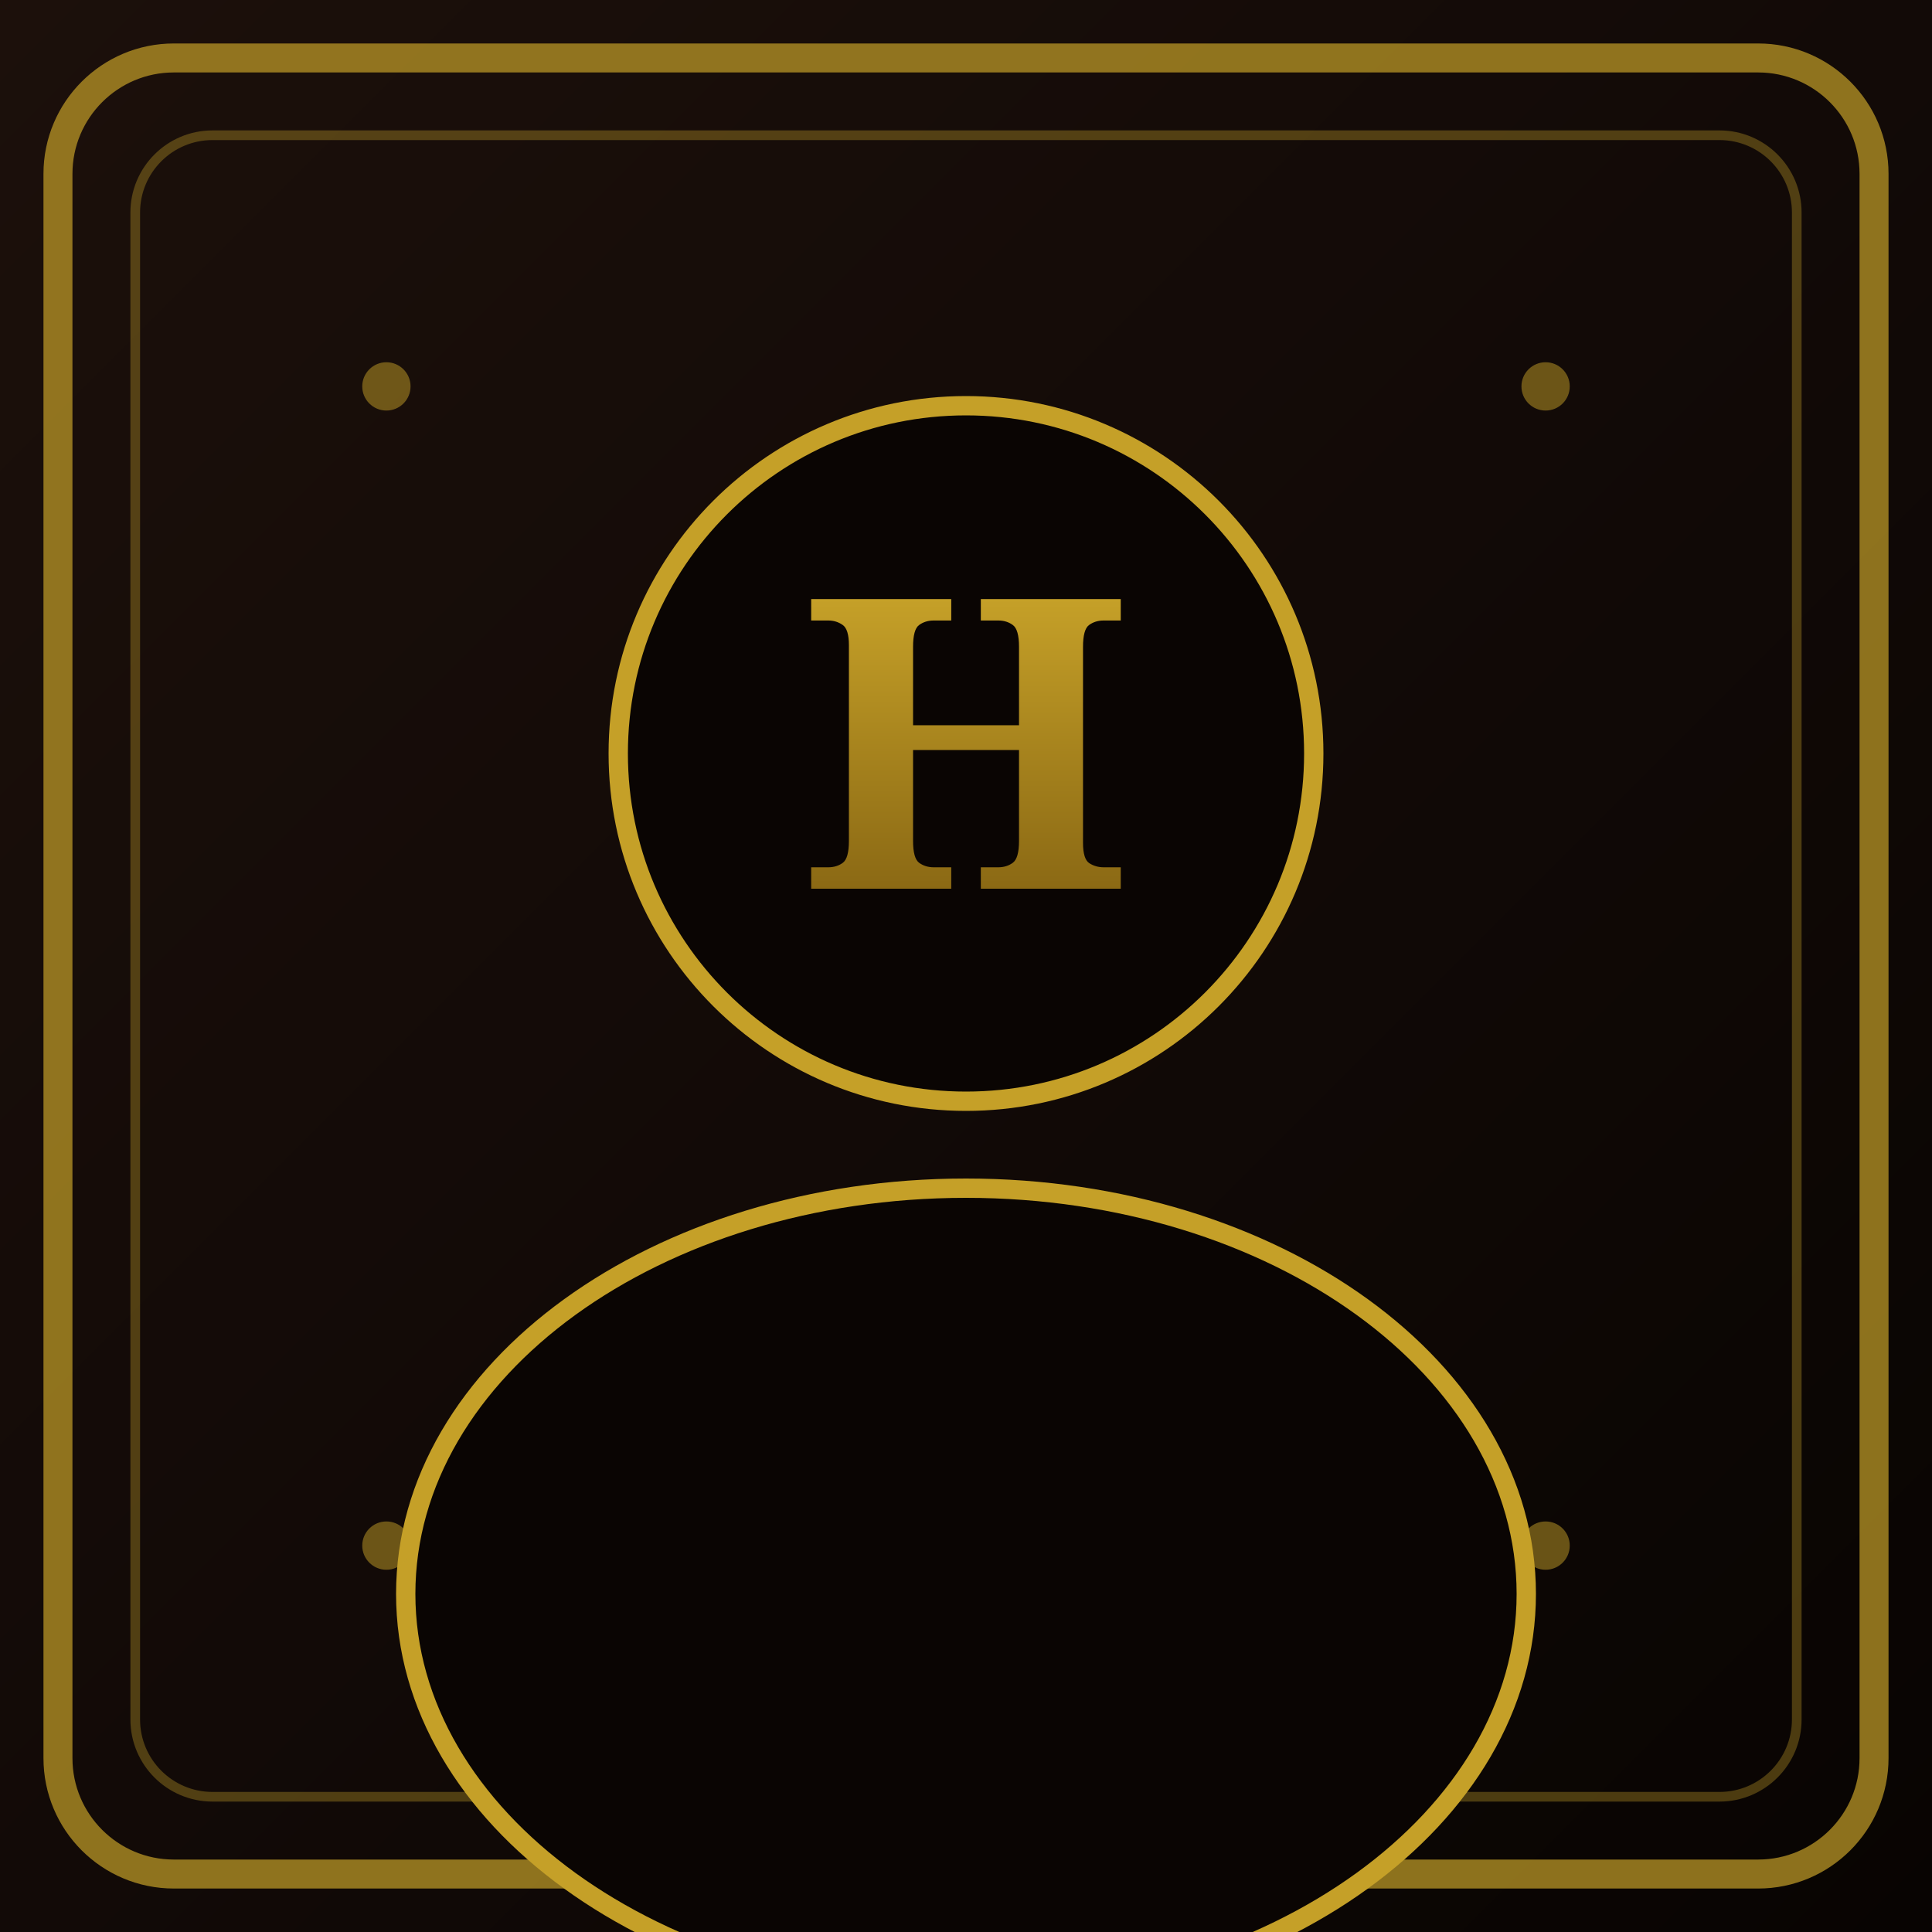
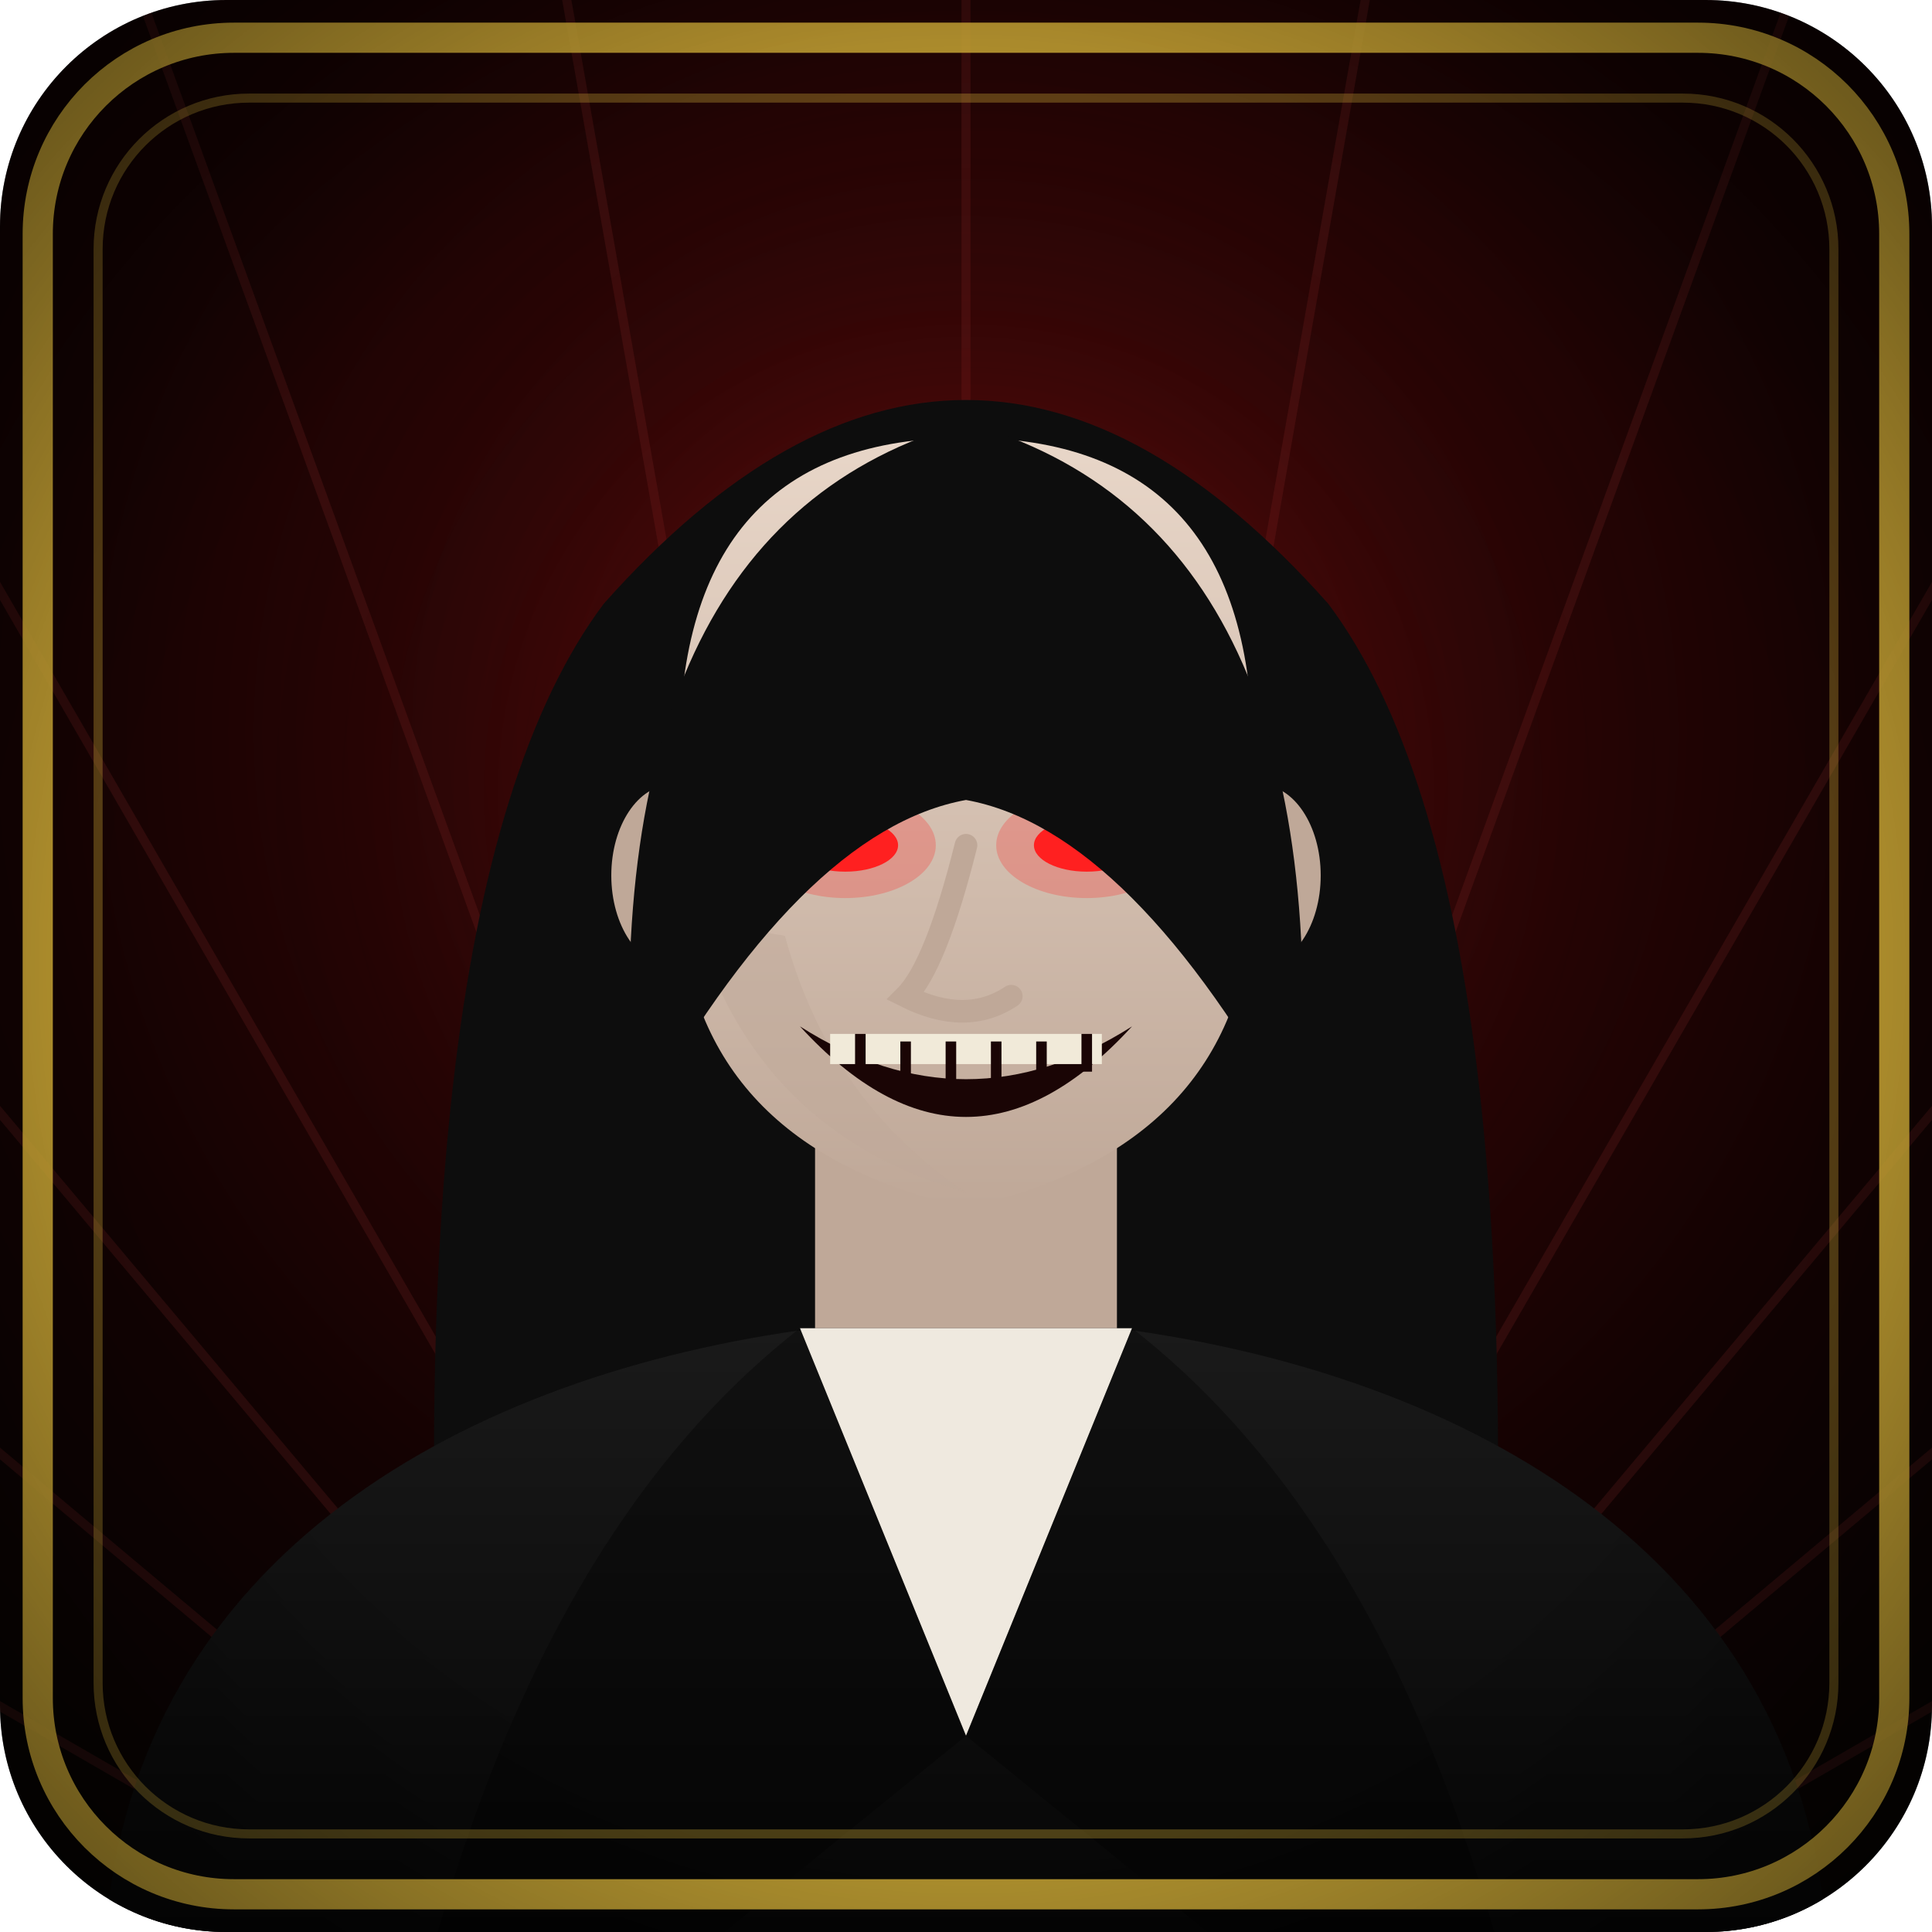
- <svg xmlns="http://www.w3.org/2000/svg" width="200" height="200" viewBox="0 0 200 200">
+ <svg xmlns="http://www.w3.org/2000/svg" viewBox="0 0 256 256" width="256" height="256">
  <defs>
-     <linearGradient id="bg8" x1="0%" y1="0%" x2="100%" y2="100%">
-       <stop offset="0%" style="stop-color:#1c100b" />
-       <stop offset="50%" style="stop-color:#120a07" />
-       <stop offset="100%" style="stop-color:#080402" />
+     <clipPath id="a8clip">
+       <rect width="256" height="256" rx="30" />
+     </clipPath>
+     <radialGradient id="a8bg" cx="50%" cy="38%" r="75%">
+       <stop offset="0" stop-color="#4a0808" />
+       <stop offset="0.65" stop-color="#120202" />
+       <stop offset="1" stop-color="#050302" />
+     </radialGradient>
+     <radialGradient id="a8halo" cx="50%" cy="50%" r="50%">
+       <stop offset="0" stop-color="rgba(255,40,40,0.3)" />
+       <stop offset="1" stop-color="rgba(0,0,0,0)" />
+     </radialGradient>
+     <linearGradient id="a8skin" x1="0" y1="0" x2="0" y2="1">
+       <stop offset="0" stop-color="#e8d6c8" />
+       <stop offset="1" stop-color="#bfa898" />
    </linearGradient>
-     <linearGradient id="gold8" x1="0%" y1="0%" x2="0%" y2="100%">
-       <stop offset="0%" style="stop-color:#c5a028" />
-       <stop offset="100%" style="stop-color:#8b6914" />
+     <linearGradient id="a8suit" x1="0" y1="0" x2="0" y2="1">
+       <stop offset="0" stop-color="#1a1a1a" />
+       <stop offset="1" stop-color="#050505" />
    </linearGradient>
+     <radialGradient id="a8vig" cx="50%" cy="50%" r="72%">
+       <stop offset="0.6" stop-color="rgba(0,0,0,0)" />
+       <stop offset="1" stop-color="rgba(0,0,0,0.55)" />
+     </radialGradient>
  </defs>
-   <rect width="200" height="200" fill="url(#bg8)" />
-   <rect x="6" y="6" width="188" height="188" fill="none" stroke="#c5a028" stroke-width="3" rx="12" opacity="0.7" />
-   <rect x="14" y="14" width="172" height="172" fill="none" stroke="#c5a028" stroke-width="1" rx="8" opacity="0.35" />
-   <circle cx="100" cy="78" r="36" fill="#0a0503" stroke="#c5a028" stroke-width="2" />
-   <ellipse cx="100" cy="165" rx="58" ry="42" fill="#0a0503" stroke="#c5a028" stroke-width="2" />
-   <text x="100" y="92" text-anchor="middle" font-size="42" fill="url(#gold8)" font-family="Georgia, serif" font-weight="bold">H</text>
-   <circle cx="40" cy="40" r="2.5" fill="#c5a028" opacity="0.5" />
-   <circle cx="160" cy="40" r="2.5" fill="#c5a028" opacity="0.5" />
-   <circle cx="40" cy="160" r="2.5" fill="#c5a028" opacity="0.5" />
-   <circle cx="160" cy="160" r="2.5" fill="#c5a028" opacity="0.5" />
+   <g clip-path="url(#a8clip)">
+     <rect width="256" height="256" fill="url(#a8bg)" />
+     <path d="M128 300 L503.877 163.192" stroke="#ff4d4d" stroke-width="1.2" opacity="0.10" />
+     <path d="M128 300 L474.41 100" stroke="#ff4d4d" stroke-width="1.2" opacity="0.10" />
+     <path d="M128 300 L434.418 42.885" stroke="#ff4d4d" stroke-width="1.2" opacity="0.10" />
+     <path d="M128 300 L385.115 -6.418" stroke="#ff4d4d" stroke-width="1.2" opacity="0.10" />
+     <path d="M128 300 L328 -46.41" stroke="#ff4d4d" stroke-width="1.2" opacity="0.10" />
+     <path d="M128 300 L264.808 -75.877" stroke="#ff4d4d" stroke-width="1.2" opacity="0.10" />
+     <path d="M128 300 L197.459 -93.923" stroke="#ff4d4d" stroke-width="1.2" opacity="0.10" />
+     <path d="M128 300 L128 -100.0" stroke="#ff4d4d" stroke-width="1.2" opacity="0.10" />
+     <path d="M128 300 L58.541 -93.923" stroke="#ff4d4d" stroke-width="1.2" opacity="0.10" />
+     <path d="M128 300 L-8.808 -75.877" stroke="#ff4d4d" stroke-width="1.2" opacity="0.10" />
+     <path d="M128 300 L-72 -46.41" stroke="#ff4d4d" stroke-width="1.2" opacity="0.10" />
+     <path d="M128 300 L-129.115 -6.418" stroke="#ff4d4d" stroke-width="1.2" opacity="0.10" />
+     <path d="M128 300 L-178.418 42.885" stroke="#ff4d4d" stroke-width="1.2" opacity="0.10" />
+     <path d="M128 300 L-218.41 100" stroke="#ff4d4d" stroke-width="1.2" opacity="0.10" />
+     <path d="M128 300 L-247.877 163.192" stroke="#ff4d4d" stroke-width="1.2" opacity="0.10" />
+     <circle cx="128" cy="105" r="95" fill="url(#a8halo)" />
+     <path d="M60 256 Q50 120 80 80 Q128 26 176 80 Q206 120 196 256 Z" fill="#0d0d0d" />
+     <path d="M108 140 L108 182 Q128 194 148 182 L148 140 Z" fill="#bfa898" />
+     <path d="M14 256 C18 206 62 182 108 176 L148 176 C194 182 238 206 242 256 Z" fill="url(#a8suit)" />
+     <path d="M106 176 L128 230 L150 176 Z" fill="#efe9df" />
+     <path d="M106 176 L128 230 L96 256 L58 256 C70 214 88 190 106 176 Z" fill="#000" opacity="0.35" />
+     <path d="M150 176 L128 230 L160 256 L198 256 C186 214 168 190 150 176 Z" fill="#000" opacity="0.35" />
+     <ellipse cx="89" cy="116" rx="8" ry="12" fill="#bfa898" />
+     <ellipse cx="167" cy="116" rx="8" ry="12" fill="#bfa898" />
+     <path d="M90 100 Q90 58 128 58 Q166 58 166 100 L166 120 Q164 152 128 160 Q92 152 90 120 Z" fill="url(#a8skin)" />
+     <path d="M92 122 Q100 150 128 158 Q110 146 104 124 Z" fill="#bfa898" opacity="0.45" />
+     <ellipse cx="112" cy="112" rx="7" ry="3.5" fill="#ff2020" />
+     <ellipse cx="112" cy="112" rx="12" ry="7" fill="#ff2020" opacity="0.25" />
+     <ellipse cx="144" cy="112" rx="7" ry="3.5" fill="#ff2020" />
+     <ellipse cx="144" cy="112" rx="12" ry="7" fill="#ff2020" opacity="0.25" />
+     <path d="M128 112 Q124 128 120 132 Q128 136 134 132" stroke="#bfa898" stroke-width="3" fill="none" stroke-linecap="round" />
+     <path d="M106 136 Q128 160 150 136 Q128 150 106 136 Z" fill="#1a0505" />
+     <path d="M110 139 L146 139" stroke="#f1ead9" stroke-width="4" />
+     <path d="M114 137 v5 M120 138 v5 M126 138 v6 M132 138 v6 M138 138 v5 M144 137 v5" stroke="#1a0505" stroke-width="1.4" />
+     <path d="M84 150 Q78 70 128 56 Q178 70 172 150 Q150 110 128 106 Q106 110 84 150 Z" fill="#0d0d0d" />
+     <rect x="5" y="5" width="246" height="246" rx="26" fill="none" stroke="#d4af37" stroke-width="4" opacity="0.85" />
+     <rect x="13" y="13" width="230" height="230" rx="20" fill="none" stroke="#d4af37" stroke-width="1.2" opacity="0.35" />
+     <rect width="256" height="256" rx="30" fill="url(#a8vig)" />
+   </g>
</svg>
